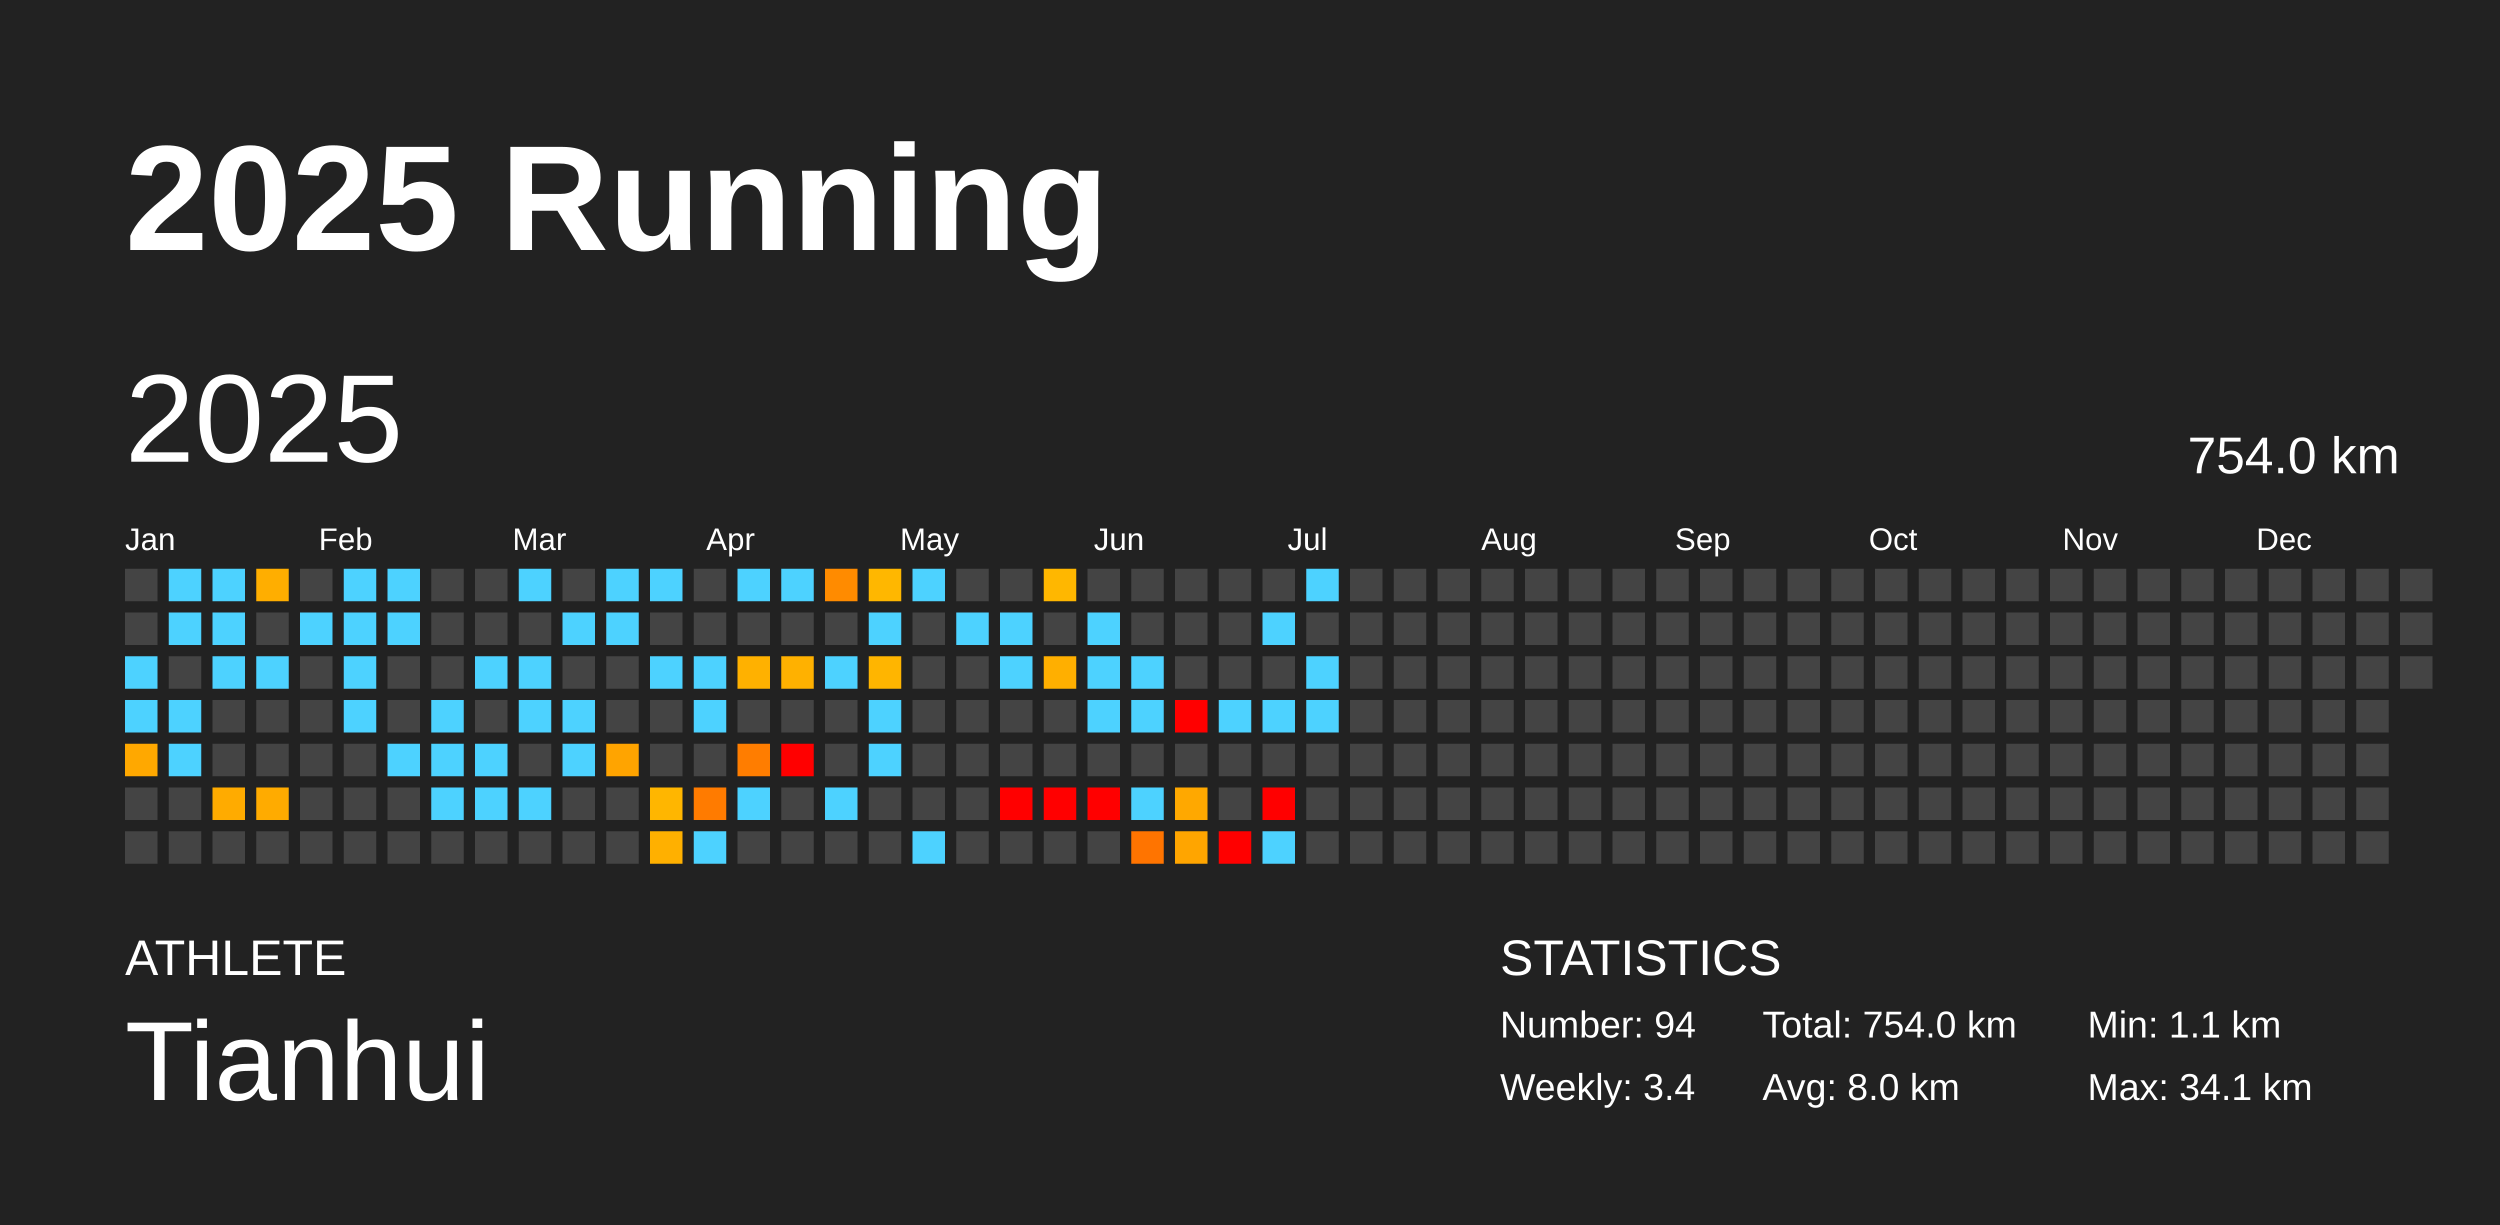
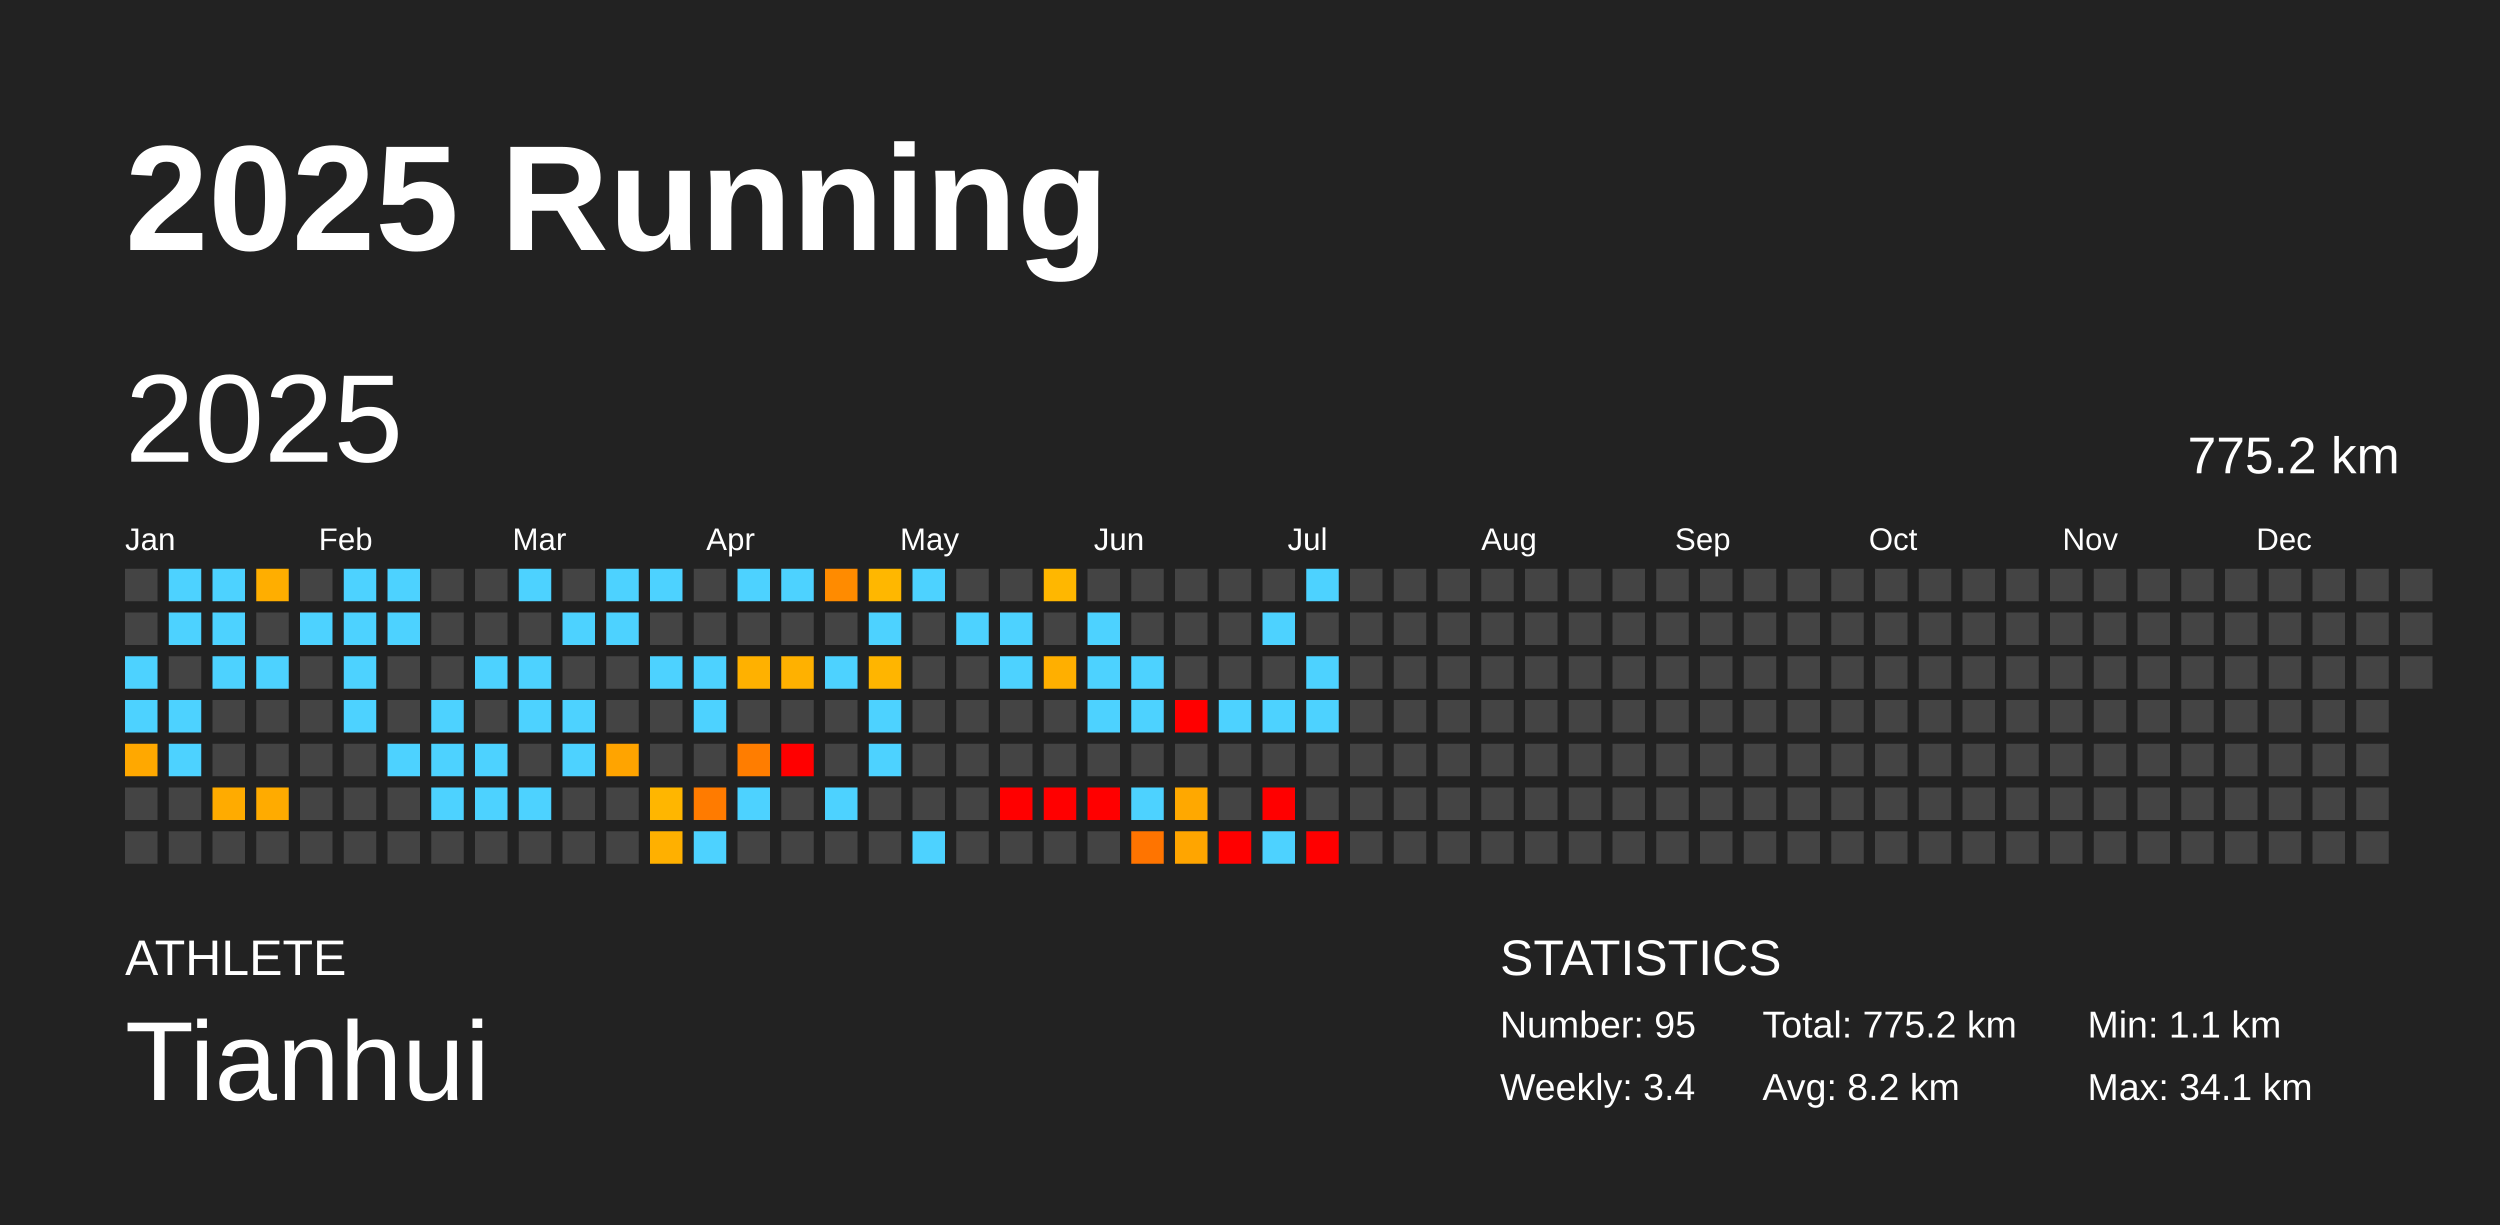
<svg xmlns="http://www.w3.org/2000/svg" baseProfile="full" height="98mm" version="1.1" viewBox="0,0,200,98" width="200mm">
  <defs />
  <rect fill="#222222" height="98" width="200" x="0" y="0" />
  <text fill="#FFFFFF" style="font-size:12px; font-family:Arial; font-weight:bold;" x="10" y="20">2025 Running</text>
  <text fill="#FFFFFF" style="font-size:4px; font-family:Arial" x="10" y="78">ATHLETE</text>
  <text fill="#FFFFFF" style="font-size:9px; font-family:Arial" x="10" y="88">Tianhui</text>
  <text fill="#FFFFFF" style="font-size:4px; font-family:Arial" x="120" y="78">STATISTICS</text>
-   <text fill="#FFFFFF" style="font-size:3px; font-family:Arial" x="120" y="83">Number: 94</text>
+   <text fill="#FFFFFF" style="font-size:3px; font-family:Arial" x="120" y="83">Number: 95</text>
  <text fill="#FFFFFF" style="font-size:3px; font-family:Arial" x="120" y="88">Weekly: 3.4</text>
-   <text fill="#FFFFFF" style="font-size:3px; font-family:Arial" x="141" y="83">Total: 754.0 km</text>
-   <text fill="#FFFFFF" style="font-size:3px; font-family:Arial" x="141" y="88">Avg: 8.0 km</text>
+   <text fill="#FFFFFF" style="font-size:3px; font-family:Arial" x="141" y="83">Total: 775.2 km</text>
+   <text fill="#FFFFFF" style="font-size:3px; font-family:Arial" x="141" y="88">Avg: 8.2 km</text>
  <text fill="#FFFFFF" style="font-size:3px; font-family:Arial" x="167" y="83">Min: 1.1 km</text>
  <text fill="#FFFFFF" style="font-size:3px; font-family:Arial" x="167" y="88">Max: 34.1 km</text>
  <text dominant-baseline="hanging" fill="#FFFFFF" style="font-size:10.0px; font-family:Arial;" x="10" y="30">2025</text>
-   <text dominant-baseline="hanging" fill="#FFFFFF" style="font-size:4.125px; font-family:Arial;" x="175" y="35">754.0 km</text>
+   <text dominant-baseline="hanging" fill="#FFFFFF" style="font-size:4.125px; font-family:Arial;" x="175" y="35">775.2 km</text>
  <text fill="#FFFFFF" style="font-size:2.5px; font-family:Arial" x="10.0" y="44">Jan</text>
  <text fill="#FFFFFF" style="font-size:2.5px; font-family:Arial" x="25.5" y="44">Feb</text>
  <text fill="#FFFFFF" style="font-size:2.5px; font-family:Arial" x="41.0" y="44">Mar</text>
  <text fill="#FFFFFF" style="font-size:2.5px; font-family:Arial" x="56.5" y="44">Apr</text>
  <text fill="#FFFFFF" style="font-size:2.5px; font-family:Arial" x="72.0" y="44">May</text>
  <text fill="#FFFFFF" style="font-size:2.5px; font-family:Arial" x="87.5" y="44">Jun</text>
  <text fill="#FFFFFF" style="font-size:2.5px; font-family:Arial" x="103.0" y="44">Jul</text>
  <text fill="#FFFFFF" style="font-size:2.5px; font-family:Arial" x="118.5" y="44">Aug</text>
  <text fill="#FFFFFF" style="font-size:2.5px; font-family:Arial" x="134.0" y="44">Sep</text>
  <text fill="#FFFFFF" style="font-size:2.5px; font-family:Arial" x="149.5" y="44">Oct</text>
  <text fill="#FFFFFF" style="font-size:2.5px; font-family:Arial" x="165.0" y="44">Nov</text>
  <text fill="#FFFFFF" style="font-size:2.5px; font-family:Arial" x="180.5" y="44">Dec</text>
  <rect fill="#444444" height="2.6" width="2.6" x="10.0" y="45.5" />
  <rect fill="#444444" height="2.6" width="2.6" x="10.0" y="49.0" />
  <rect fill="#4dd2ff" height="2.6" width="2.6" x="10.0" y="52.5" />
  <rect fill="#4dd2ff" height="2.6" width="2.6" x="10.0" y="56.0" />
  <rect fill="#ffa800" height="2.6" width="2.6" x="10.0" y="59.5" />
  <rect fill="#444444" height="2.6" width="2.6" x="10.0" y="63.0" />
  <rect fill="#444444" height="2.6" width="2.6" x="10.0" y="66.5" />
  <rect fill="#4dd2ff" height="2.6" width="2.6" x="13.5" y="45.5" />
  <rect fill="#4dd2ff" height="2.6" width="2.6" x="13.5" y="49.0" />
  <rect fill="#444444" height="2.6" width="2.6" x="13.5" y="52.5" />
  <rect fill="#4dd2ff" height="2.6" width="2.6" x="13.5" y="56.0" />
  <rect fill="#4dd2ff" height="2.6" width="2.6" x="13.5" y="59.5" />
  <rect fill="#444444" height="2.6" width="2.6" x="13.5" y="63.0" />
  <rect fill="#444444" height="2.6" width="2.6" x="13.5" y="66.5" />
  <rect fill="#4dd2ff" height="2.6" width="2.6" x="17.0" y="45.5" />
  <rect fill="#4dd2ff" height="2.6" width="2.6" x="17.0" y="49.0" />
  <rect fill="#4dd2ff" height="2.6" width="2.6" x="17.0" y="52.5" />
  <rect fill="#444444" height="2.6" width="2.6" x="17.0" y="56.0" />
  <rect fill="#444444" height="2.6" width="2.6" x="17.0" y="59.5" />
  <rect fill="#ffab00" height="2.6" width="2.6" x="17.0" y="63.0" />
  <rect fill="#444444" height="2.6" width="2.6" x="17.0" y="66.5" />
  <rect fill="#ffae00" height="2.6" width="2.6" x="20.5" y="45.5" />
  <rect fill="#444444" height="2.6" width="2.6" x="20.5" y="49.0" />
  <rect fill="#4dd2ff" height="2.6" width="2.6" x="20.5" y="52.5" />
  <rect fill="#444444" height="2.6" width="2.6" x="20.5" y="56.0" />
  <rect fill="#444444" height="2.6" width="2.6" x="20.5" y="59.5" />
  <rect fill="#ffab00" height="2.6" width="2.6" x="20.5" y="63.0" />
  <rect fill="#444444" height="2.6" width="2.6" x="20.5" y="66.5" />
  <rect fill="#444444" height="2.6" width="2.6" x="24.0" y="45.5" />
  <rect fill="#4dd2ff" height="2.6" width="2.6" x="24.0" y="49.0" />
  <rect fill="#444444" height="2.6" width="2.6" x="24.0" y="52.5" />
  <rect fill="#444444" height="2.6" width="2.6" x="24.0" y="56.0" />
  <rect fill="#444444" height="2.6" width="2.6" x="24.0" y="59.5" />
  <rect fill="#444444" height="2.6" width="2.6" x="24.0" y="63.0" />
  <rect fill="#444444" height="2.6" width="2.6" x="24.0" y="66.5" />
  <rect fill="#4dd2ff" height="2.6" width="2.6" x="27.5" y="45.5" />
  <rect fill="#4dd2ff" height="2.6" width="2.6" x="27.5" y="49.0" />
  <rect fill="#4dd2ff" height="2.6" width="2.6" x="27.5" y="52.5" />
  <rect fill="#4dd2ff" height="2.6" width="2.6" x="27.5" y="56.0" />
  <rect fill="#444444" height="2.6" width="2.6" x="27.5" y="59.5" />
  <rect fill="#444444" height="2.6" width="2.6" x="27.5" y="63.0" />
  <rect fill="#444444" height="2.6" width="2.6" x="27.5" y="66.5" />
  <rect fill="#4dd2ff" height="2.6" width="2.6" x="31.0" y="45.5" />
  <rect fill="#4dd2ff" height="2.6" width="2.6" x="31.0" y="49.0" />
  <rect fill="#444444" height="2.6" width="2.6" x="31.0" y="52.5" />
  <rect fill="#444444" height="2.6" width="2.6" x="31.0" y="56.0" />
  <rect fill="#4dd2ff" height="2.6" width="2.6" x="31.0" y="59.5" />
  <rect fill="#444444" height="2.6" width="2.6" x="31.0" y="63.0" />
  <rect fill="#444444" height="2.6" width="2.6" x="31.0" y="66.5" />
  <rect fill="#444444" height="2.6" width="2.6" x="34.5" y="45.5" />
  <rect fill="#444444" height="2.6" width="2.6" x="34.5" y="49.0" />
  <rect fill="#444444" height="2.6" width="2.6" x="34.5" y="52.5" />
  <rect fill="#4dd2ff" height="2.6" width="2.6" x="34.5" y="56.0" />
  <rect fill="#4dd2ff" height="2.6" width="2.6" x="34.5" y="59.5" />
  <rect fill="#4dd2ff" height="2.6" width="2.6" x="34.5" y="63.0" />
  <rect fill="#444444" height="2.6" width="2.6" x="34.5" y="66.5" />
  <rect fill="#444444" height="2.6" width="2.6" x="38.0" y="45.5" />
  <rect fill="#444444" height="2.6" width="2.6" x="38.0" y="49.0" />
  <rect fill="#4dd2ff" height="2.6" width="2.6" x="38.0" y="52.5" />
  <rect fill="#444444" height="2.6" width="2.6" x="38.0" y="56.0" />
  <rect fill="#4dd2ff" height="2.6" width="2.6" x="38.0" y="59.5" />
  <rect fill="#4dd2ff" height="2.6" width="2.6" x="38.0" y="63.0" />
  <rect fill="#444444" height="2.6" width="2.6" x="38.0" y="66.5" />
  <rect fill="#4dd2ff" height="2.6" width="2.6" x="41.5" y="45.5" />
  <rect fill="#444444" height="2.6" width="2.6" x="41.5" y="49.0" />
  <rect fill="#4dd2ff" height="2.6" width="2.6" x="41.5" y="52.5" />
  <rect fill="#4dd2ff" height="2.6" width="2.6" x="41.5" y="56.0" />
  <rect fill="#444444" height="2.6" width="2.6" x="41.5" y="59.5" />
  <rect fill="#4dd2ff" height="2.6" width="2.6" x="41.5" y="63.0" />
  <rect fill="#444444" height="2.6" width="2.6" x="41.5" y="66.5" />
  <rect fill="#444444" height="2.6" width="2.6" x="45.0" y="45.5" />
  <rect fill="#4dd2ff" height="2.6" width="2.6" x="45.0" y="49.0" />
  <rect fill="#444444" height="2.6" width="2.6" x="45.0" y="52.5" />
  <rect fill="#4dd2ff" height="2.6" width="2.6" x="45.0" y="56.0" />
  <rect fill="#4dd2ff" height="2.6" width="2.6" x="45.0" y="59.5" />
  <rect fill="#444444" height="2.6" width="2.6" x="45.0" y="63.0" />
  <rect fill="#444444" height="2.6" width="2.6" x="45.0" y="66.5" />
  <rect fill="#4dd2ff" height="2.6" width="2.6" x="48.5" y="45.5" />
  <rect fill="#4dd2ff" height="2.6" width="2.6" x="48.5" y="49.0" />
  <rect fill="#444444" height="2.6" width="2.6" x="48.5" y="52.5" />
  <rect fill="#444444" height="2.6" width="2.6" x="48.5" y="56.0" />
  <rect fill="#ffa400" height="2.6" width="2.6" x="48.5" y="59.5" />
  <rect fill="#444444" height="2.6" width="2.6" x="48.5" y="63.0" />
  <rect fill="#444444" height="2.6" width="2.6" x="48.5" y="66.5" />
  <rect fill="#4dd2ff" height="2.6" width="2.6" x="52.0" y="45.5" />
  <rect fill="#444444" height="2.6" width="2.6" x="52.0" y="49.0" />
  <rect fill="#4dd2ff" height="2.6" width="2.6" x="52.0" y="52.5" />
  <rect fill="#444444" height="2.6" width="2.6" x="52.0" y="56.0" />
  <rect fill="#444444" height="2.6" width="2.6" x="52.0" y="59.5" />
  <rect fill="#ffb600" height="2.6" width="2.6" x="52.0" y="63.0" />
  <rect fill="#ffb000" height="2.6" width="2.6" x="52.0" y="66.5" />
  <rect fill="#444444" height="2.6" width="2.6" x="55.5" y="45.5" />
  <rect fill="#444444" height="2.6" width="2.6" x="55.5" y="49.0" />
  <rect fill="#4dd2ff" height="2.6" width="2.6" x="55.5" y="52.5" />
  <rect fill="#4dd2ff" height="2.6" width="2.6" x="55.5" y="56.0" />
  <rect fill="#444444" height="2.6" width="2.6" x="55.5" y="59.5" />
  <rect fill="#ff7b00" height="2.6" width="2.6" x="55.5" y="63.0" />
  <rect fill="#4dd2ff" height="2.6" width="2.6" x="55.5" y="66.5" />
  <rect fill="#4dd2ff" height="2.6" width="2.6" x="59.0" y="45.5" />
  <rect fill="#444444" height="2.6" width="2.6" x="59.0" y="49.0" />
  <rect fill="#ffb100" height="2.6" width="2.6" x="59.0" y="52.5" />
  <rect fill="#444444" height="2.6" width="2.6" x="59.0" y="56.0" />
  <rect fill="#ff7d00" height="2.6" width="2.6" x="59.0" y="59.5" />
  <rect fill="#4dd2ff" height="2.6" width="2.6" x="59.0" y="63.0" />
  <rect fill="#444444" height="2.6" width="2.6" x="59.0" y="66.5" />
  <rect fill="#4dd2ff" height="2.6" width="2.6" x="62.5" y="45.5" />
  <rect fill="#444444" height="2.6" width="2.6" x="62.5" y="49.0" />
  <rect fill="#ffb100" height="2.6" width="2.6" x="62.5" y="52.5" />
  <rect fill="#444444" height="2.6" width="2.6" x="62.5" y="56.0" />
  <rect fill="red" height="2.6" width="2.6" x="62.5" y="59.5" />
  <rect fill="#444444" height="2.6" width="2.6" x="62.5" y="63.0" />
  <rect fill="#444444" height="2.6" width="2.6" x="62.5" y="66.5" />
  <rect fill="#ff8b00" height="2.6" width="2.6" x="66.0" y="45.5" />
  <rect fill="#444444" height="2.6" width="2.6" x="66.0" y="49.0" />
  <rect fill="#4dd2ff" height="2.6" width="2.6" x="66.0" y="52.5" />
  <rect fill="#444444" height="2.6" width="2.6" x="66.0" y="56.0" />
  <rect fill="#444444" height="2.6" width="2.6" x="66.0" y="59.5" />
  <rect fill="#4dd2ff" height="2.6" width="2.6" x="66.0" y="63.0" />
  <rect fill="#444444" height="2.6" width="2.6" x="66.0" y="66.5" />
  <rect fill="#ffb700" height="2.6" width="2.6" x="69.5" y="45.5" />
  <rect fill="#4dd2ff" height="2.6" width="2.6" x="69.5" y="49.0" />
  <rect fill="#ffb500" height="2.6" width="2.6" x="69.5" y="52.5" />
  <rect fill="#4dd2ff" height="2.6" width="2.6" x="69.5" y="56.0" />
  <rect fill="#4dd2ff" height="2.6" width="2.6" x="69.5" y="59.5" />
  <rect fill="#444444" height="2.6" width="2.6" x="69.5" y="63.0" />
  <rect fill="#444444" height="2.6" width="2.6" x="69.5" y="66.5" />
  <rect fill="#4dd2ff" height="2.6" width="2.6" x="73.0" y="45.5" />
  <rect fill="#444444" height="2.6" width="2.6" x="73.0" y="49.0" />
  <rect fill="#444444" height="2.6" width="2.6" x="73.0" y="52.5" />
  <rect fill="#444444" height="2.6" width="2.6" x="73.0" y="56.0" />
  <rect fill="#444444" height="2.6" width="2.6" x="73.0" y="59.5" />
  <rect fill="#444444" height="2.6" width="2.6" x="73.0" y="63.0" />
  <rect fill="#4dd2ff" height="2.6" width="2.6" x="73.0" y="66.5" />
  <rect fill="#444444" height="2.6" width="2.6" x="76.5" y="45.5" />
  <rect fill="#4dd2ff" height="2.6" width="2.6" x="76.5" y="49.0" />
  <rect fill="#444444" height="2.6" width="2.6" x="76.5" y="52.5" />
  <rect fill="#444444" height="2.6" width="2.6" x="76.5" y="56.0" />
  <rect fill="#444444" height="2.6" width="2.6" x="76.5" y="59.5" />
  <rect fill="#444444" height="2.6" width="2.6" x="76.5" y="63.0" />
  <rect fill="#444444" height="2.6" width="2.6" x="76.5" y="66.5" />
  <rect fill="#444444" height="2.6" width="2.6" x="80.0" y="45.5" />
  <rect fill="#4dd2ff" height="2.6" width="2.6" x="80.0" y="49.0" />
  <rect fill="#4dd2ff" height="2.6" width="2.6" x="80.0" y="52.5" />
  <rect fill="#444444" height="2.6" width="2.6" x="80.0" y="56.0" />
  <rect fill="#444444" height="2.6" width="2.6" x="80.0" y="59.5" />
  <rect fill="red" height="2.6" width="2.6" x="80.0" y="63.0" />
  <rect fill="#444444" height="2.6" width="2.6" x="80.0" y="66.5" />
  <rect fill="#ffb700" height="2.6" width="2.6" x="83.5" y="45.5" />
  <rect fill="#444444" height="2.6" width="2.6" x="83.5" y="49.0" />
  <rect fill="#ffaf00" height="2.6" width="2.6" x="83.5" y="52.5" />
  <rect fill="#444444" height="2.6" width="2.6" x="83.5" y="56.0" />
  <rect fill="#444444" height="2.6" width="2.6" x="83.5" y="59.5" />
  <rect fill="red" height="2.6" width="2.6" x="83.5" y="63.0" />
  <rect fill="#444444" height="2.6" width="2.6" x="83.5" y="66.5" />
  <rect fill="#444444" height="2.6" width="2.6" x="87.0" y="45.5" />
  <rect fill="#4dd2ff" height="2.6" width="2.6" x="87.0" y="49.0" />
  <rect fill="#4dd2ff" height="2.6" width="2.6" x="87.0" y="52.5" />
  <rect fill="#4dd2ff" height="2.6" width="2.6" x="87.0" y="56.0" />
  <rect fill="#444444" height="2.6" width="2.6" x="87.0" y="59.5" />
  <rect fill="red" height="2.6" width="2.6" x="87.0" y="63.0" />
  <rect fill="#444444" height="2.6" width="2.6" x="87.0" y="66.5" />
  <rect fill="#444444" height="2.6" width="2.6" x="90.5" y="45.5" />
  <rect fill="#444444" height="2.6" width="2.6" x="90.5" y="49.0" />
  <rect fill="#4dd2ff" height="2.6" width="2.6" x="90.5" y="52.5" />
  <rect fill="#4dd2ff" height="2.6" width="2.6" x="90.5" y="56.0" />
  <rect fill="#444444" height="2.6" width="2.6" x="90.5" y="59.5" />
  <rect fill="#4dd2ff" height="2.6" width="2.6" x="90.5" y="63.0" />
  <rect fill="#ff7400" height="2.6" width="2.6" x="90.5" y="66.5" />
  <rect fill="#444444" height="2.6" width="2.6" x="94.0" y="45.5" />
  <rect fill="#444444" height="2.6" width="2.6" x="94.0" y="49.0" />
  <rect fill="#444444" height="2.6" width="2.6" x="94.0" y="52.5" />
  <rect fill="red" height="2.6" width="2.6" x="94.0" y="56.0" />
  <rect fill="#444444" height="2.6" width="2.6" x="94.0" y="59.5" />
  <rect fill="#ffa800" height="2.6" width="2.6" x="94.0" y="63.0" />
  <rect fill="#ffa500" height="2.6" width="2.6" x="94.0" y="66.5" />
  <rect fill="#444444" height="2.6" width="2.6" x="97.5" y="45.5" />
  <rect fill="#444444" height="2.6" width="2.6" x="97.5" y="49.0" />
  <rect fill="#444444" height="2.6" width="2.6" x="97.5" y="52.5" />
  <rect fill="#4dd2ff" height="2.6" width="2.6" x="97.5" y="56.0" />
  <rect fill="#444444" height="2.6" width="2.6" x="97.5" y="59.5" />
  <rect fill="#444444" height="2.6" width="2.6" x="97.5" y="63.0" />
  <rect fill="red" height="2.6" width="2.6" x="97.5" y="66.5" />
  <rect fill="#444444" height="2.6" width="2.6" x="101.0" y="45.5" />
  <rect fill="#4dd2ff" height="2.6" width="2.6" x="101.0" y="49.0" />
  <rect fill="#444444" height="2.6" width="2.6" x="101.0" y="52.5" />
  <rect fill="#4dd2ff" height="2.6" width="2.6" x="101.0" y="56.0" />
  <rect fill="#444444" height="2.6" width="2.6" x="101.0" y="59.5" />
  <rect fill="red" height="2.6" width="2.6" x="101.0" y="63.0" />
  <rect fill="#4dd2ff" height="2.6" width="2.6" x="101.0" y="66.5" />
  <rect fill="#4dd2ff" height="2.6" width="2.6" x="104.5" y="45.5" />
  <rect fill="#444444" height="2.6" width="2.6" x="104.5" y="49.0" />
  <rect fill="#4dd2ff" height="2.6" width="2.6" x="104.5" y="52.5" />
  <rect fill="#4dd2ff" height="2.6" width="2.6" x="104.5" y="56.0" />
  <rect fill="#444444" height="2.6" width="2.6" x="104.5" y="59.5" />
  <rect fill="#444444" height="2.6" width="2.6" x="104.5" y="63.0" />
-   <rect fill="#444444" height="2.6" width="2.6" x="104.5" y="66.5" />
+   <rect fill="red" height="2.6" width="2.6" x="104.5" y="66.5" />
  <rect fill="#444444" height="2.6" width="2.6" x="108.0" y="45.5" />
  <rect fill="#444444" height="2.6" width="2.6" x="108.0" y="49.0" />
  <rect fill="#444444" height="2.6" width="2.6" x="108.0" y="52.5" />
  <rect fill="#444444" height="2.6" width="2.6" x="108.0" y="56.0" />
  <rect fill="#444444" height="2.6" width="2.6" x="108.0" y="59.5" />
  <rect fill="#444444" height="2.6" width="2.6" x="108.0" y="63.0" />
  <rect fill="#444444" height="2.6" width="2.6" x="108.0" y="66.5" />
  <rect fill="#444444" height="2.6" width="2.6" x="111.5" y="45.5" />
  <rect fill="#444444" height="2.6" width="2.6" x="111.5" y="49.0" />
  <rect fill="#444444" height="2.6" width="2.6" x="111.5" y="52.5" />
  <rect fill="#444444" height="2.6" width="2.6" x="111.5" y="56.0" />
  <rect fill="#444444" height="2.6" width="2.6" x="111.5" y="59.5" />
  <rect fill="#444444" height="2.6" width="2.6" x="111.5" y="63.0" />
  <rect fill="#444444" height="2.6" width="2.6" x="111.5" y="66.5" />
  <rect fill="#444444" height="2.6" width="2.6" x="115.0" y="45.5" />
  <rect fill="#444444" height="2.6" width="2.6" x="115.0" y="49.0" />
  <rect fill="#444444" height="2.6" width="2.6" x="115.0" y="52.5" />
  <rect fill="#444444" height="2.6" width="2.6" x="115.0" y="56.0" />
  <rect fill="#444444" height="2.6" width="2.6" x="115.0" y="59.5" />
  <rect fill="#444444" height="2.6" width="2.6" x="115.0" y="63.0" />
  <rect fill="#444444" height="2.6" width="2.6" x="115.0" y="66.5" />
  <rect fill="#444444" height="2.6" width="2.6" x="118.5" y="45.5" />
  <rect fill="#444444" height="2.6" width="2.6" x="118.5" y="49.0" />
  <rect fill="#444444" height="2.6" width="2.6" x="118.5" y="52.5" />
  <rect fill="#444444" height="2.6" width="2.6" x="118.5" y="56.0" />
  <rect fill="#444444" height="2.6" width="2.6" x="118.5" y="59.5" />
  <rect fill="#444444" height="2.6" width="2.6" x="118.5" y="63.0" />
  <rect fill="#444444" height="2.6" width="2.6" x="118.5" y="66.5" />
  <rect fill="#444444" height="2.6" width="2.6" x="122.0" y="45.5" />
  <rect fill="#444444" height="2.6" width="2.6" x="122.0" y="49.0" />
  <rect fill="#444444" height="2.6" width="2.6" x="122.0" y="52.5" />
  <rect fill="#444444" height="2.6" width="2.6" x="122.0" y="56.0" />
  <rect fill="#444444" height="2.6" width="2.6" x="122.0" y="59.5" />
  <rect fill="#444444" height="2.6" width="2.6" x="122.0" y="63.0" />
  <rect fill="#444444" height="2.6" width="2.6" x="122.0" y="66.5" />
  <rect fill="#444444" height="2.6" width="2.6" x="125.5" y="45.5" />
  <rect fill="#444444" height="2.6" width="2.6" x="125.5" y="49.0" />
  <rect fill="#444444" height="2.6" width="2.6" x="125.5" y="52.5" />
  <rect fill="#444444" height="2.6" width="2.6" x="125.5" y="56.0" />
  <rect fill="#444444" height="2.6" width="2.6" x="125.5" y="59.5" />
  <rect fill="#444444" height="2.6" width="2.6" x="125.5" y="63.0" />
  <rect fill="#444444" height="2.6" width="2.6" x="125.5" y="66.5" />
  <rect fill="#444444" height="2.6" width="2.6" x="129.0" y="45.5" />
  <rect fill="#444444" height="2.6" width="2.6" x="129.0" y="49.0" />
  <rect fill="#444444" height="2.6" width="2.6" x="129.0" y="52.5" />
  <rect fill="#444444" height="2.6" width="2.6" x="129.0" y="56.0" />
  <rect fill="#444444" height="2.6" width="2.6" x="129.0" y="59.5" />
  <rect fill="#444444" height="2.6" width="2.6" x="129.0" y="63.0" />
  <rect fill="#444444" height="2.6" width="2.6" x="129.0" y="66.5" />
  <rect fill="#444444" height="2.6" width="2.6" x="132.5" y="45.5" />
  <rect fill="#444444" height="2.6" width="2.6" x="132.5" y="49.0" />
  <rect fill="#444444" height="2.6" width="2.6" x="132.5" y="52.5" />
  <rect fill="#444444" height="2.6" width="2.6" x="132.5" y="56.0" />
  <rect fill="#444444" height="2.6" width="2.6" x="132.5" y="59.5" />
  <rect fill="#444444" height="2.6" width="2.6" x="132.5" y="63.0" />
  <rect fill="#444444" height="2.6" width="2.6" x="132.5" y="66.5" />
  <rect fill="#444444" height="2.6" width="2.6" x="136.0" y="45.5" />
  <rect fill="#444444" height="2.6" width="2.6" x="136.0" y="49.0" />
  <rect fill="#444444" height="2.6" width="2.6" x="136.0" y="52.5" />
  <rect fill="#444444" height="2.6" width="2.6" x="136.0" y="56.0" />
  <rect fill="#444444" height="2.6" width="2.6" x="136.0" y="59.5" />
  <rect fill="#444444" height="2.6" width="2.6" x="136.0" y="63.0" />
  <rect fill="#444444" height="2.6" width="2.6" x="136.0" y="66.5" />
  <rect fill="#444444" height="2.6" width="2.6" x="139.5" y="45.5" />
  <rect fill="#444444" height="2.6" width="2.6" x="139.5" y="49.0" />
  <rect fill="#444444" height="2.6" width="2.6" x="139.5" y="52.5" />
  <rect fill="#444444" height="2.6" width="2.6" x="139.5" y="56.0" />
  <rect fill="#444444" height="2.6" width="2.6" x="139.5" y="59.5" />
  <rect fill="#444444" height="2.6" width="2.6" x="139.5" y="63.0" />
  <rect fill="#444444" height="2.6" width="2.6" x="139.5" y="66.5" />
  <rect fill="#444444" height="2.6" width="2.6" x="143.0" y="45.5" />
  <rect fill="#444444" height="2.6" width="2.6" x="143.0" y="49.0" />
  <rect fill="#444444" height="2.6" width="2.6" x="143.0" y="52.5" />
  <rect fill="#444444" height="2.6" width="2.6" x="143.0" y="56.0" />
  <rect fill="#444444" height="2.6" width="2.6" x="143.0" y="59.5" />
  <rect fill="#444444" height="2.6" width="2.6" x="143.0" y="63.0" />
  <rect fill="#444444" height="2.6" width="2.6" x="143.0" y="66.5" />
  <rect fill="#444444" height="2.6" width="2.6" x="146.5" y="45.5" />
  <rect fill="#444444" height="2.6" width="2.6" x="146.5" y="49.0" />
  <rect fill="#444444" height="2.6" width="2.6" x="146.5" y="52.5" />
  <rect fill="#444444" height="2.6" width="2.6" x="146.5" y="56.0" />
  <rect fill="#444444" height="2.6" width="2.6" x="146.5" y="59.5" />
  <rect fill="#444444" height="2.6" width="2.6" x="146.5" y="63.0" />
  <rect fill="#444444" height="2.6" width="2.6" x="146.5" y="66.5" />
  <rect fill="#444444" height="2.6" width="2.6" x="150.0" y="45.5" />
  <rect fill="#444444" height="2.6" width="2.6" x="150.0" y="49.0" />
  <rect fill="#444444" height="2.6" width="2.6" x="150.0" y="52.5" />
  <rect fill="#444444" height="2.6" width="2.6" x="150.0" y="56.0" />
  <rect fill="#444444" height="2.6" width="2.6" x="150.0" y="59.5" />
  <rect fill="#444444" height="2.6" width="2.6" x="150.0" y="63.0" />
  <rect fill="#444444" height="2.6" width="2.6" x="150.0" y="66.5" />
  <rect fill="#444444" height="2.6" width="2.6" x="153.5" y="45.5" />
  <rect fill="#444444" height="2.6" width="2.6" x="153.5" y="49.0" />
  <rect fill="#444444" height="2.6" width="2.6" x="153.5" y="52.5" />
  <rect fill="#444444" height="2.6" width="2.6" x="153.5" y="56.0" />
  <rect fill="#444444" height="2.6" width="2.6" x="153.5" y="59.5" />
  <rect fill="#444444" height="2.6" width="2.6" x="153.5" y="63.0" />
  <rect fill="#444444" height="2.6" width="2.6" x="153.5" y="66.5" />
  <rect fill="#444444" height="2.6" width="2.6" x="157.0" y="45.5" />
  <rect fill="#444444" height="2.6" width="2.6" x="157.0" y="49.0" />
  <rect fill="#444444" height="2.6" width="2.6" x="157.0" y="52.5" />
  <rect fill="#444444" height="2.6" width="2.6" x="157.0" y="56.0" />
  <rect fill="#444444" height="2.6" width="2.6" x="157.0" y="59.5" />
  <rect fill="#444444" height="2.6" width="2.6" x="157.0" y="63.0" />
  <rect fill="#444444" height="2.6" width="2.6" x="157.0" y="66.5" />
  <rect fill="#444444" height="2.6" width="2.6" x="160.5" y="45.5" />
  <rect fill="#444444" height="2.6" width="2.6" x="160.5" y="49.0" />
  <rect fill="#444444" height="2.6" width="2.6" x="160.5" y="52.5" />
  <rect fill="#444444" height="2.6" width="2.6" x="160.5" y="56.0" />
  <rect fill="#444444" height="2.6" width="2.6" x="160.5" y="59.5" />
  <rect fill="#444444" height="2.6" width="2.6" x="160.5" y="63.0" />
  <rect fill="#444444" height="2.6" width="2.6" x="160.5" y="66.5" />
  <rect fill="#444444" height="2.6" width="2.6" x="164.0" y="45.5" />
  <rect fill="#444444" height="2.6" width="2.6" x="164.0" y="49.0" />
  <rect fill="#444444" height="2.6" width="2.6" x="164.0" y="52.5" />
  <rect fill="#444444" height="2.6" width="2.6" x="164.0" y="56.0" />
  <rect fill="#444444" height="2.6" width="2.6" x="164.0" y="59.5" />
  <rect fill="#444444" height="2.6" width="2.6" x="164.0" y="63.0" />
  <rect fill="#444444" height="2.6" width="2.6" x="164.0" y="66.5" />
  <rect fill="#444444" height="2.6" width="2.6" x="167.5" y="45.5" />
  <rect fill="#444444" height="2.6" width="2.6" x="167.5" y="49.0" />
  <rect fill="#444444" height="2.6" width="2.6" x="167.5" y="52.5" />
  <rect fill="#444444" height="2.6" width="2.6" x="167.5" y="56.0" />
  <rect fill="#444444" height="2.6" width="2.6" x="167.5" y="59.5" />
  <rect fill="#444444" height="2.6" width="2.6" x="167.5" y="63.0" />
  <rect fill="#444444" height="2.6" width="2.6" x="167.5" y="66.5" />
  <rect fill="#444444" height="2.6" width="2.6" x="171.0" y="45.5" />
  <rect fill="#444444" height="2.6" width="2.6" x="171.0" y="49.0" />
  <rect fill="#444444" height="2.6" width="2.6" x="171.0" y="52.5" />
  <rect fill="#444444" height="2.6" width="2.6" x="171.0" y="56.0" />
  <rect fill="#444444" height="2.6" width="2.6" x="171.0" y="59.5" />
  <rect fill="#444444" height="2.6" width="2.6" x="171.0" y="63.0" />
  <rect fill="#444444" height="2.6" width="2.6" x="171.0" y="66.5" />
  <rect fill="#444444" height="2.6" width="2.6" x="174.5" y="45.5" />
  <rect fill="#444444" height="2.6" width="2.6" x="174.5" y="49.0" />
  <rect fill="#444444" height="2.6" width="2.6" x="174.5" y="52.5" />
  <rect fill="#444444" height="2.6" width="2.6" x="174.5" y="56.0" />
  <rect fill="#444444" height="2.6" width="2.6" x="174.5" y="59.5" />
  <rect fill="#444444" height="2.6" width="2.6" x="174.5" y="63.0" />
  <rect fill="#444444" height="2.6" width="2.6" x="174.5" y="66.5" />
  <rect fill="#444444" height="2.6" width="2.6" x="178.0" y="45.5" />
  <rect fill="#444444" height="2.6" width="2.6" x="178.0" y="49.0" />
  <rect fill="#444444" height="2.6" width="2.6" x="178.0" y="52.5" />
  <rect fill="#444444" height="2.6" width="2.6" x="178.0" y="56.0" />
  <rect fill="#444444" height="2.6" width="2.6" x="178.0" y="59.5" />
  <rect fill="#444444" height="2.6" width="2.6" x="178.0" y="63.0" />
  <rect fill="#444444" height="2.6" width="2.6" x="178.0" y="66.5" />
  <rect fill="#444444" height="2.6" width="2.6" x="181.5" y="45.5" />
  <rect fill="#444444" height="2.6" width="2.6" x="181.5" y="49.0" />
  <rect fill="#444444" height="2.6" width="2.6" x="181.5" y="52.5" />
  <rect fill="#444444" height="2.6" width="2.6" x="181.5" y="56.0" />
  <rect fill="#444444" height="2.6" width="2.6" x="181.5" y="59.5" />
  <rect fill="#444444" height="2.6" width="2.6" x="181.5" y="63.0" />
  <rect fill="#444444" height="2.6" width="2.6" x="181.5" y="66.5" />
  <rect fill="#444444" height="2.6" width="2.6" x="185.0" y="45.5" />
  <rect fill="#444444" height="2.6" width="2.6" x="185.0" y="49.0" />
  <rect fill="#444444" height="2.6" width="2.6" x="185.0" y="52.5" />
  <rect fill="#444444" height="2.6" width="2.6" x="185.0" y="56.0" />
  <rect fill="#444444" height="2.6" width="2.6" x="185.0" y="59.5" />
  <rect fill="#444444" height="2.6" width="2.6" x="185.0" y="63.0" />
  <rect fill="#444444" height="2.6" width="2.6" x="185.0" y="66.5" />
  <rect fill="#444444" height="2.6" width="2.6" x="188.5" y="45.5" />
  <rect fill="#444444" height="2.6" width="2.6" x="188.5" y="49.0" />
  <rect fill="#444444" height="2.6" width="2.6" x="188.5" y="52.5" />
  <rect fill="#444444" height="2.6" width="2.6" x="188.5" y="56.0" />
  <rect fill="#444444" height="2.6" width="2.6" x="188.5" y="59.5" />
  <rect fill="#444444" height="2.6" width="2.6" x="188.5" y="63.0" />
  <rect fill="#444444" height="2.6" width="2.6" x="188.5" y="66.5" />
  <rect fill="#444444" height="2.6" width="2.6" x="192.0" y="45.5" />
  <rect fill="#444444" height="2.6" width="2.6" x="192.0" y="49.0" />
  <rect fill="#444444" height="2.6" width="2.6" x="192.0" y="52.5" />
</svg>
